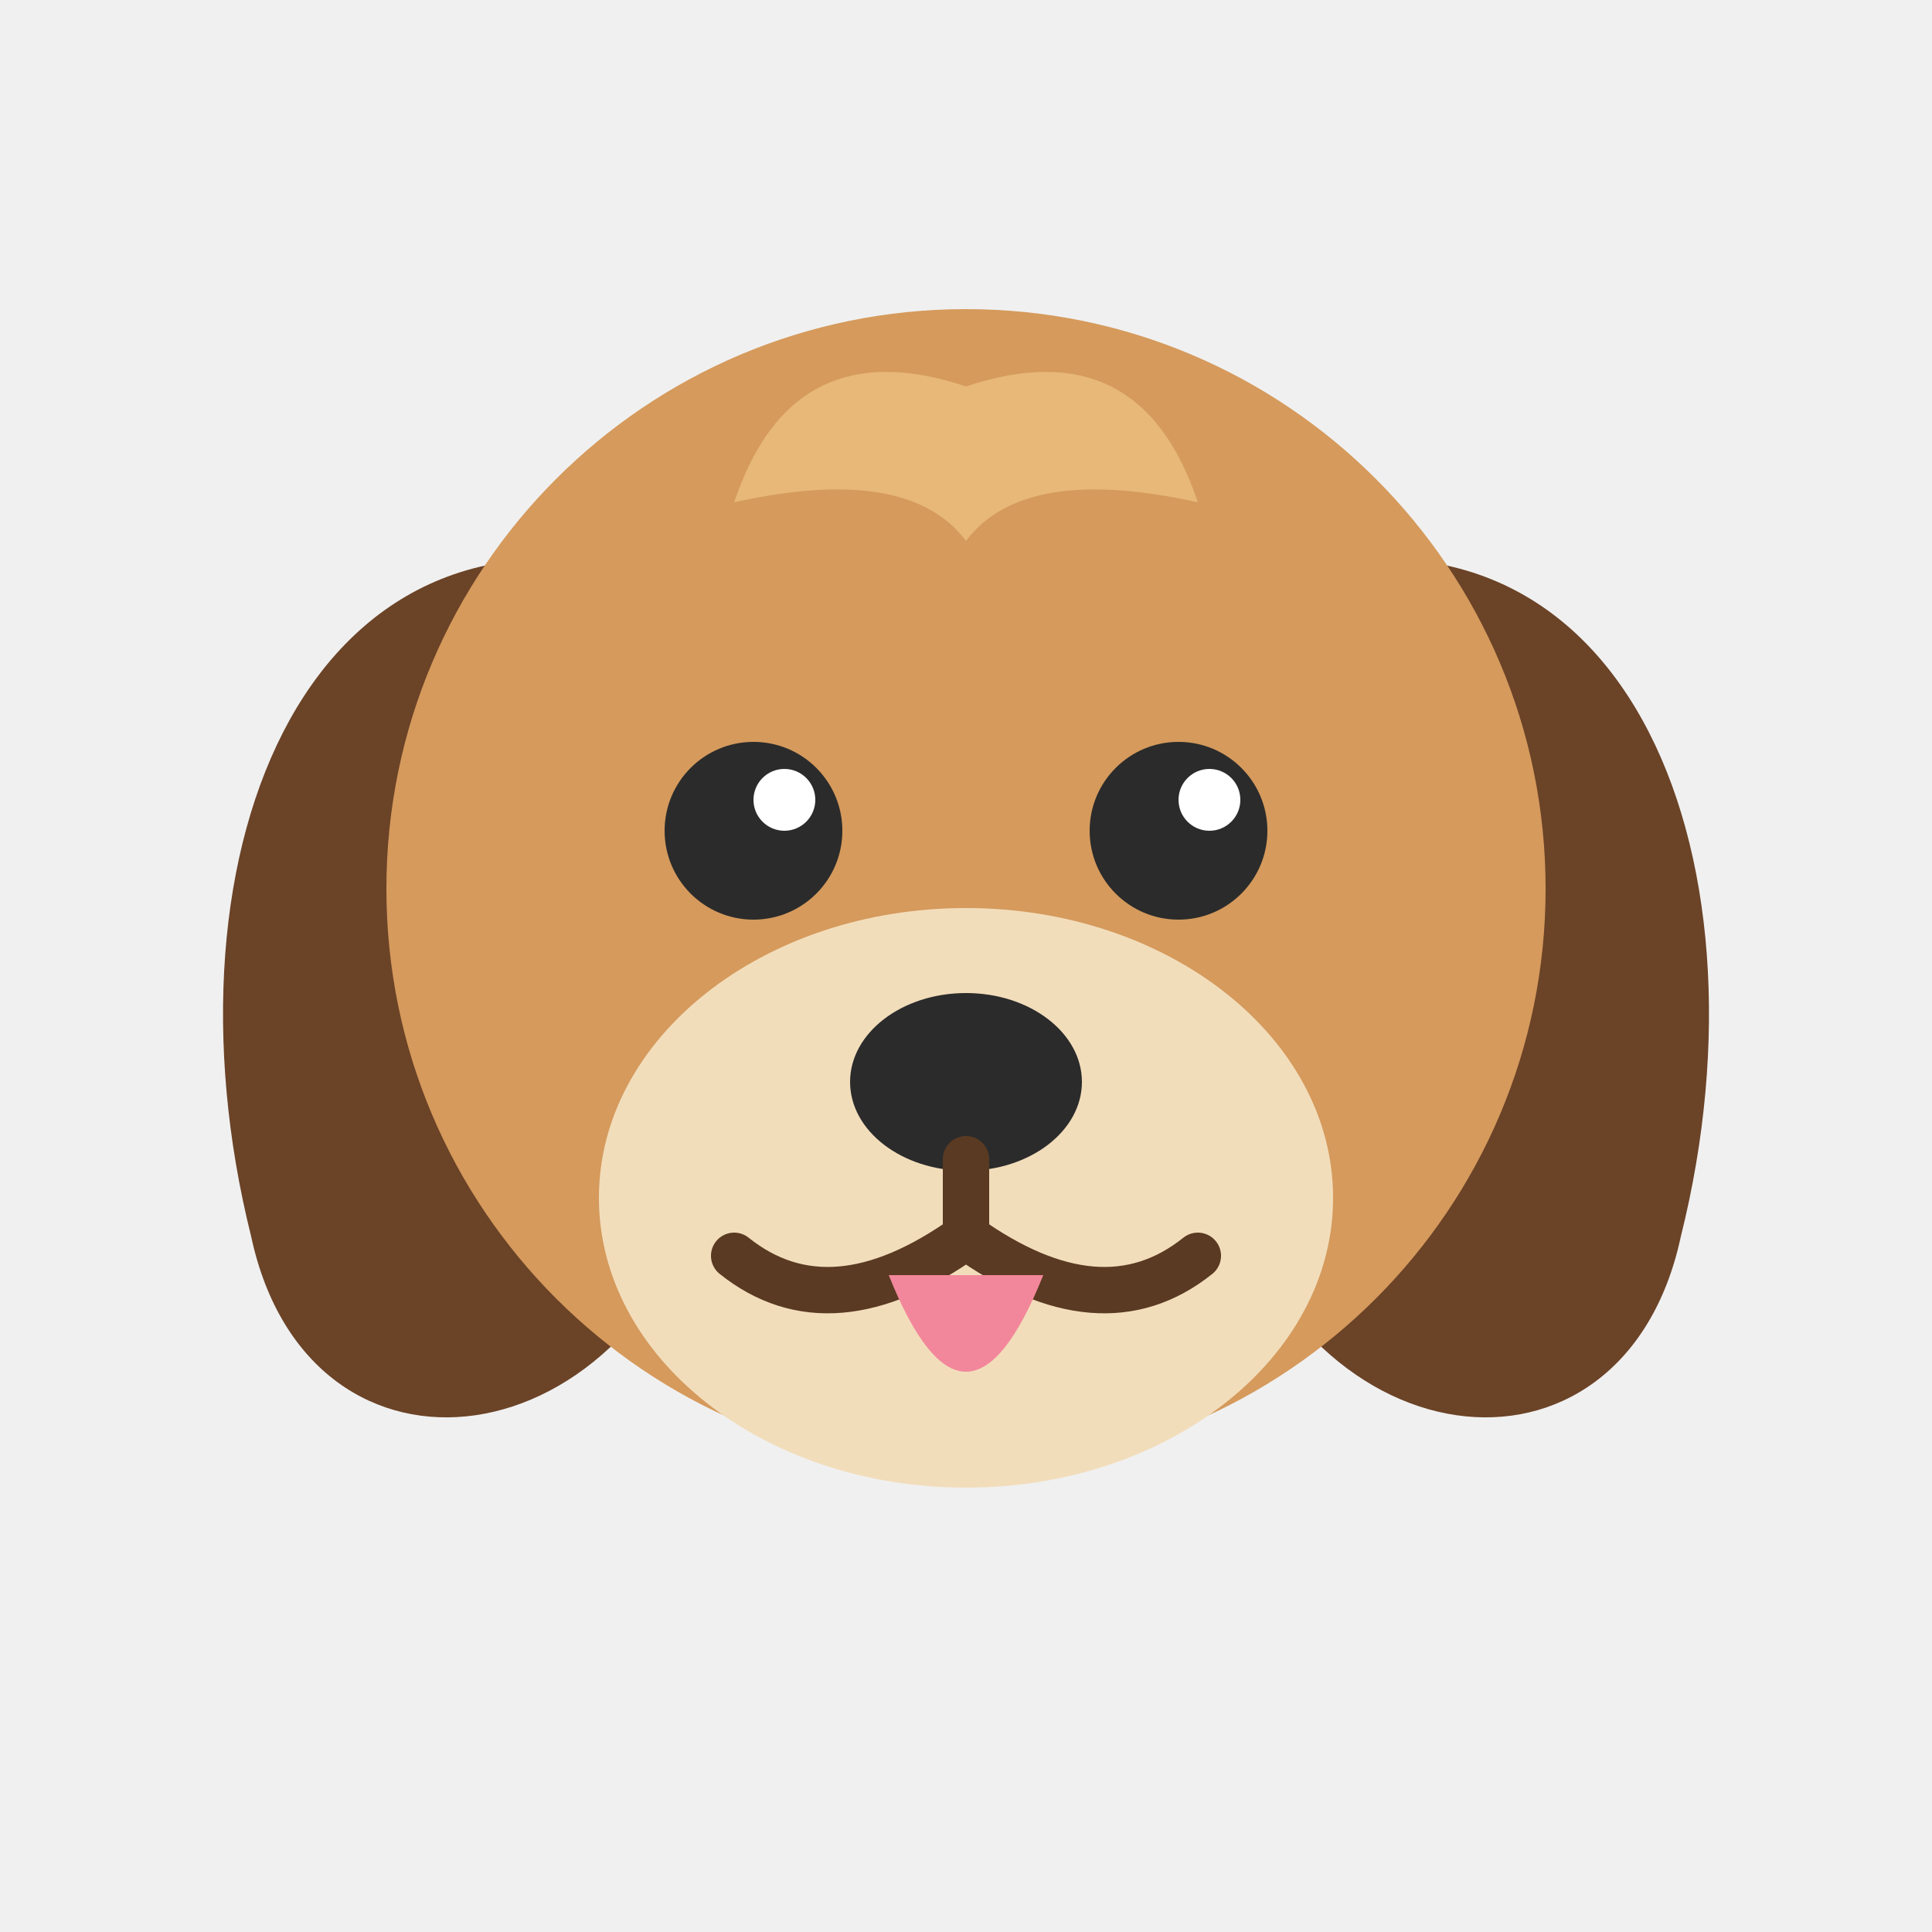
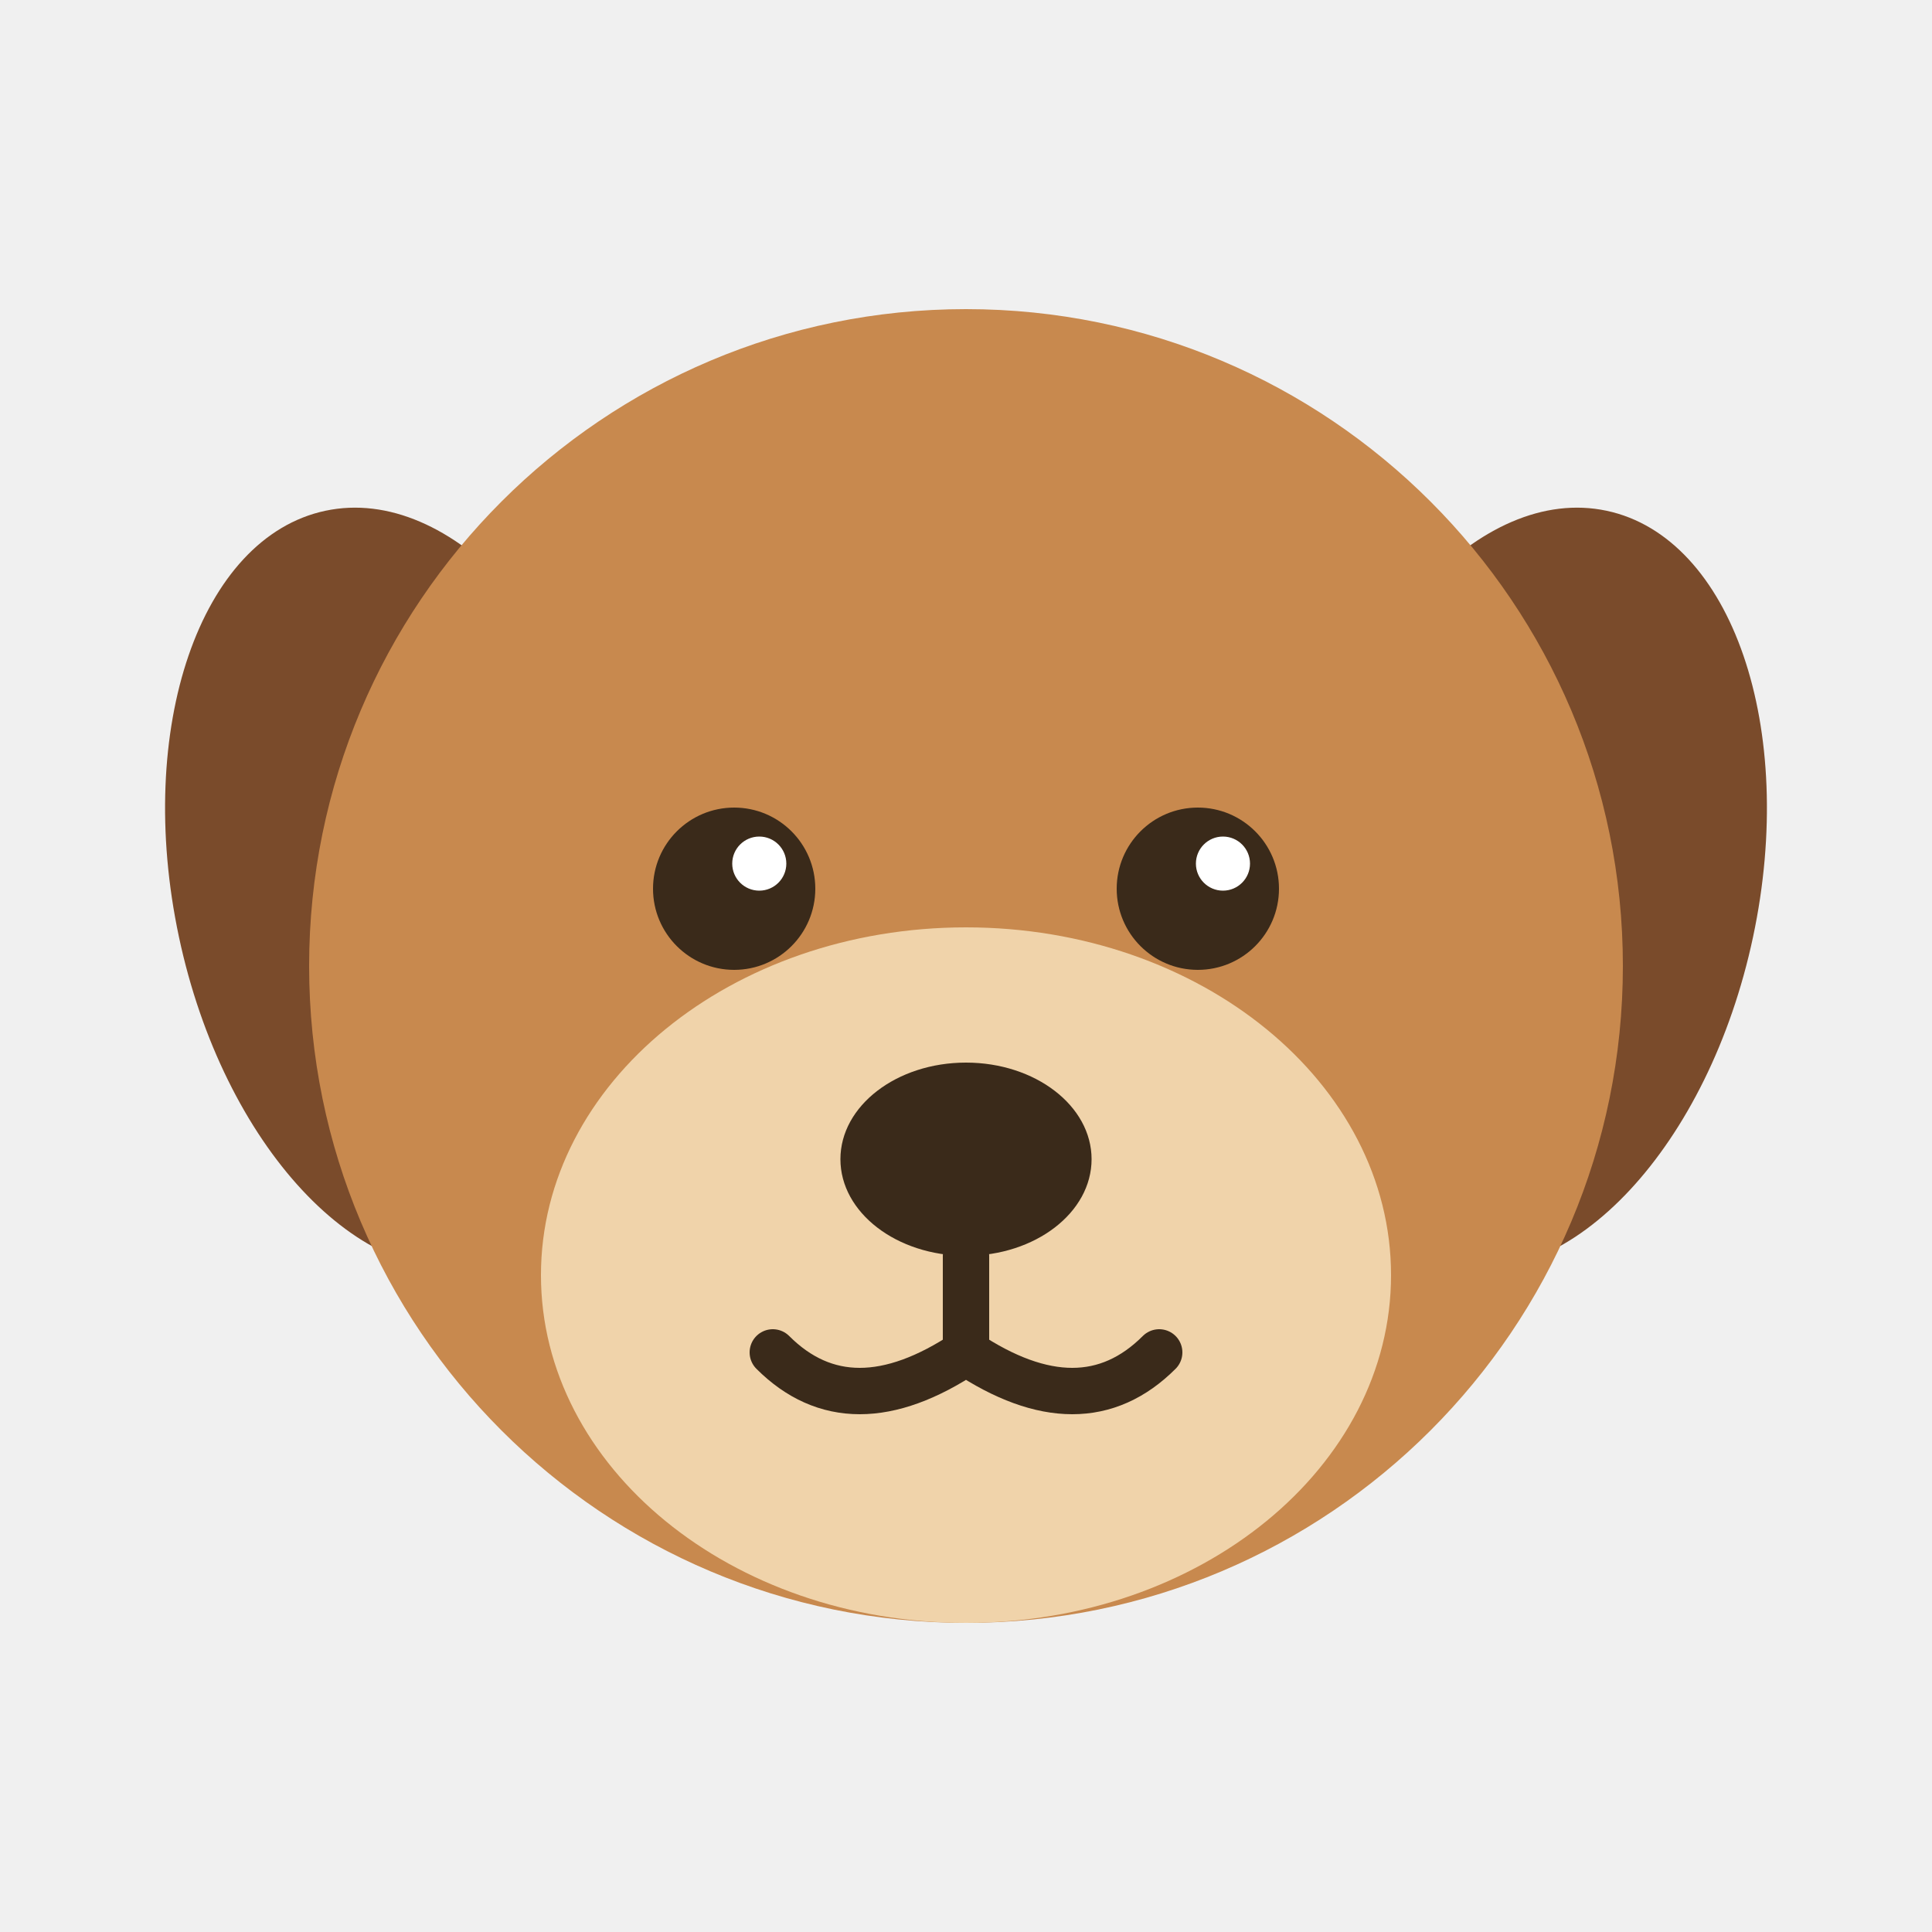
<svg xmlns="http://www.w3.org/2000/svg" viewBox="0 0 100 100" role="img" aria-label="anjing">
-   <path d="M35 30 C16 24 8 44 13 64 C16 78 33 76 37 60 Z" fill="#6b4327" />
-   <path d="M65 30 C84 24 92 44 87 64 C84 78 67 76 63 60 Z" fill="#6b4327" />
-   <circle cx="50" cy="46" r="30" fill="#d59a5c" />
-   <path d="M50 20 q-9 -3 -12 6 q9 -2 12 2 q3 -4 12 -2 q-3 -9 -12 -6 Z" fill="#e7b878" />
-   <ellipse cx="50" cy="62" rx="19" ry="15" fill="#f2ddbb" />
-   <circle cx="39" cy="43" r="4.6" fill="#2b2b2b" />
-   <circle cx="61" cy="43" r="4.6" fill="#2b2b2b" />
-   <circle cx="40.6" cy="41.4" r="1.6" fill="#fff" />
-   <circle cx="62.6" cy="41.4" r="1.6" fill="#fff" />
-   <ellipse cx="50" cy="56" rx="6" ry="4.6" fill="#2b2b2b" />
-   <path d="M50 60 v4" stroke="#5a3a22" stroke-width="2.4" stroke-linecap="round" />
-   <path d="M50 64 q-7 5 -12 1 M50 64 q7 5 12 1" fill="none" stroke="#5a3a22" stroke-width="2.4" stroke-linecap="round" />
-   <path d="M46 66 q4 10 8 0 Z" fill="#f2879b" />
+   <ellipse cx="21" cy="46" rx="12" ry="20" fill="#7a4b2b" transform="rotate(-12 21 46)" />
+   <ellipse cx="79" cy="46" rx="12" ry="20" fill="#7a4b2b" transform="rotate(12 79 46)" />
+   <circle cx="50" cy="50" r="34" fill="#c8894e" />
+   <ellipse cx="50" cy="66" rx="22" ry="18" fill="#f0d3aa" />
+   <circle cx="38" cy="46" r="4.2" fill="#3a2a1a" />
+   <circle cx="62" cy="46" r="4.2" fill="#3a2a1a" />
+   <circle cx="39.3" cy="44.7" r="1.4" fill="#fff" />
+   <circle cx="63.3" cy="44.7" r="1.4" fill="#fff" />
+   <ellipse cx="50" cy="60" rx="6.5" ry="5" fill="#3a2a1a" />
+   <path d="M50 65 v5 M50 70 q-6 4 -10 0 M50 70 q6 4 10 0" fill="none" stroke="#3a2a1a" stroke-width="2.4" stroke-linecap="round" />
</svg>
